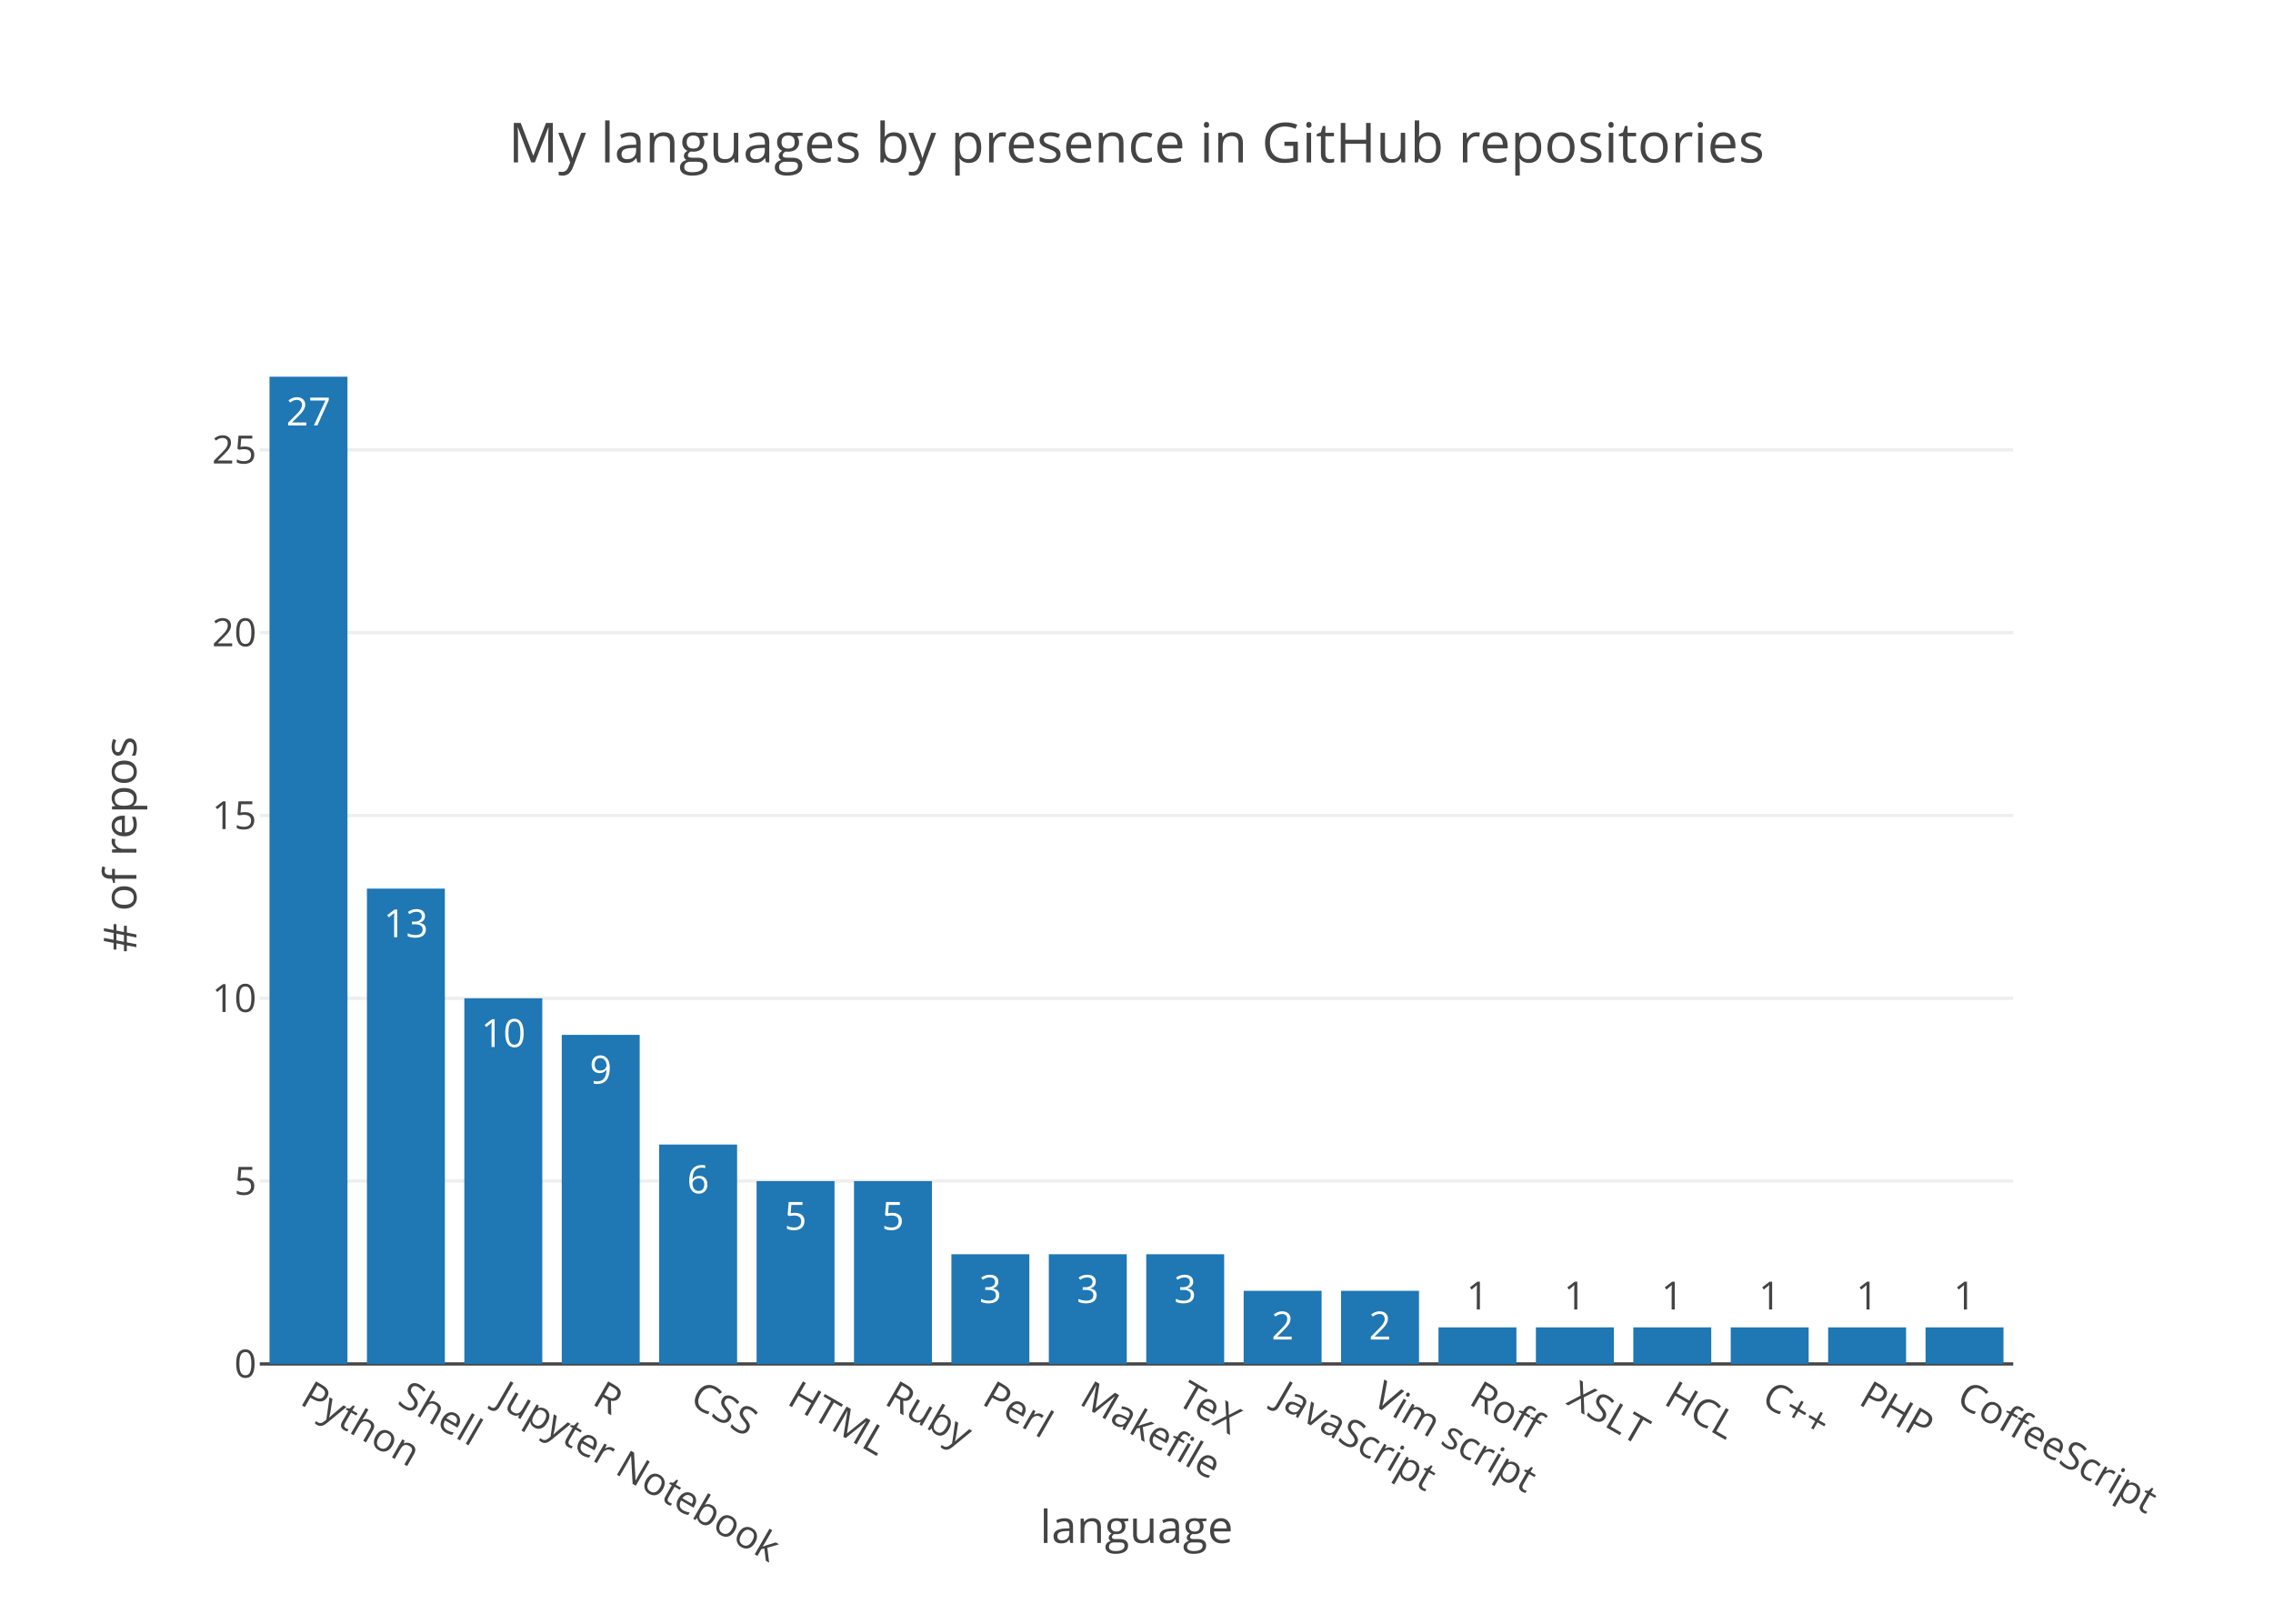
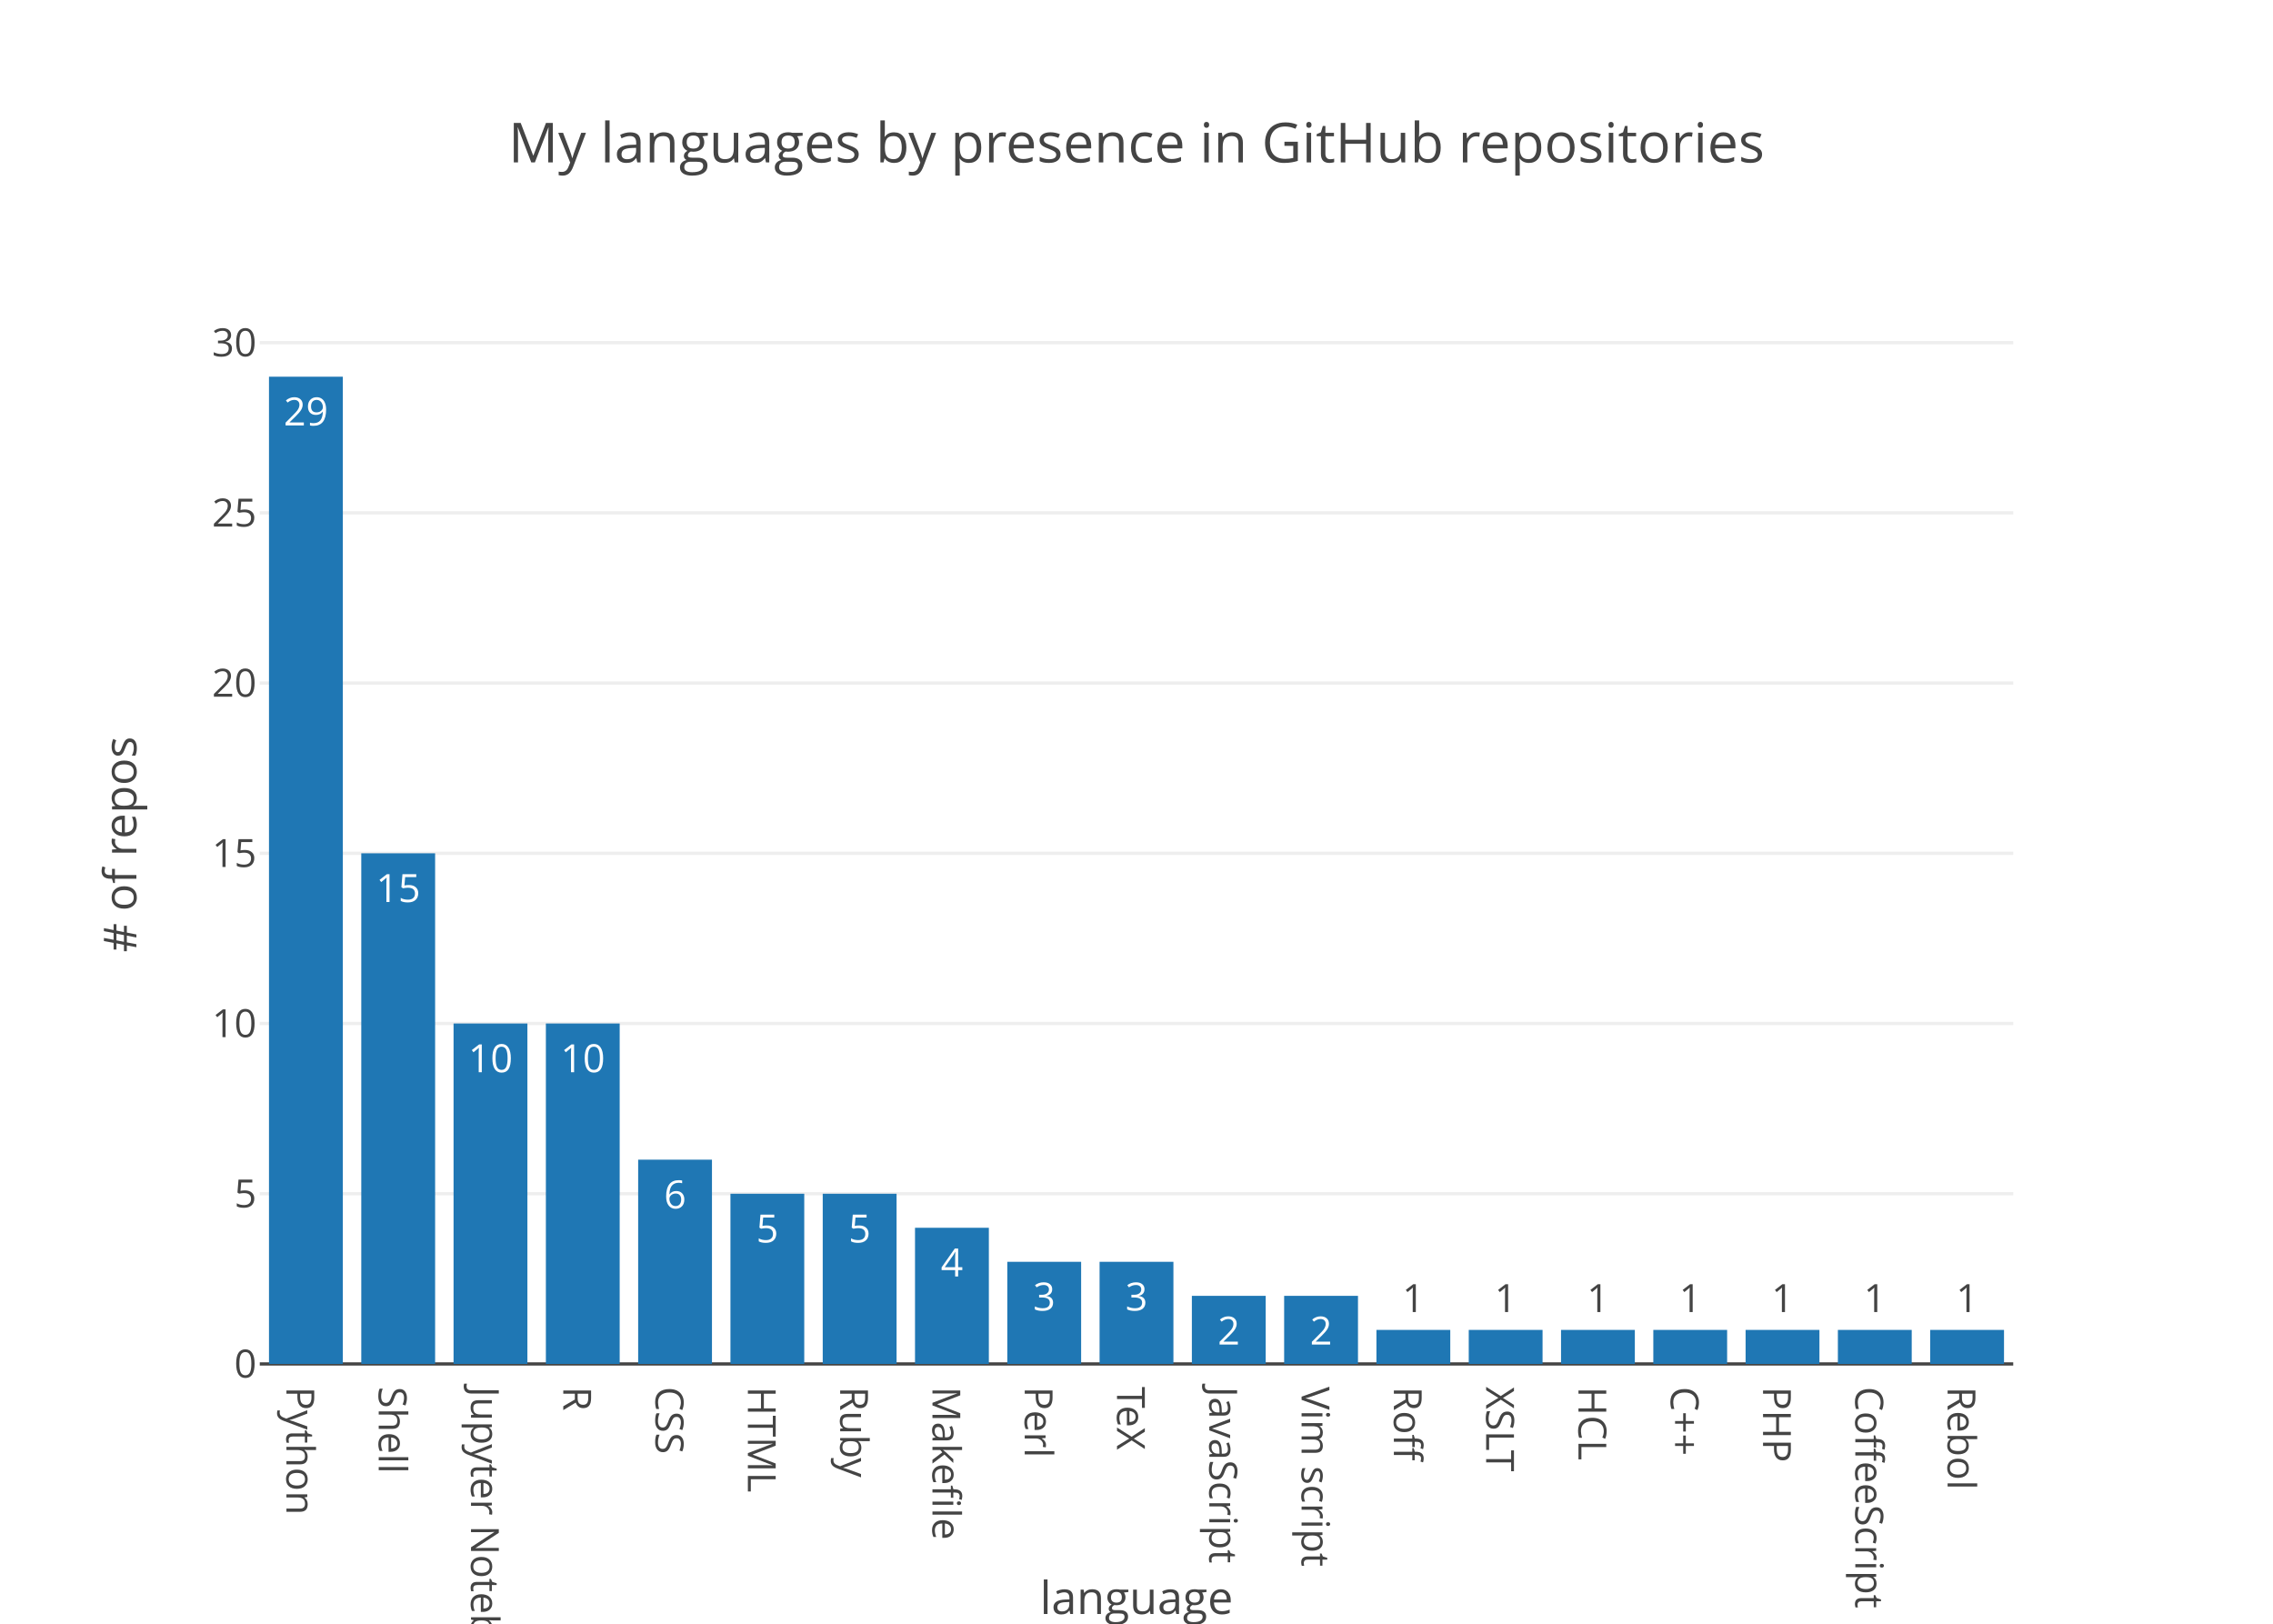
<svg xmlns="http://www.w3.org/2000/svg" class="main-svg" width="700" height="500" viewBox="0 0 700 500">
  <rect x="0" y="0" width="700" height="500" style="fill: rgb(255, 255, 255); fill-opacity: 1;" />
-   <defs id="defs-12d0b5">
+   <defs id="defs-1764dd">
    <g class="clips">
-       <clipPath id="clip12d0b5xyplot" class="plotclip">
+       <clipPath id="clip1764ddxyplot" class="plotclip">
        <rect width="540" height="320" />
      </clipPath>
-       <clipPath class="axesclip" id="clip12d0b5x">
+       <clipPath class="axesclip" id="clip1764ddx">
        <rect x="80" y="0" width="540" height="500" />
      </clipPath>
-       <clipPath class="axesclip" id="clip12d0b5y">
+       <clipPath class="axesclip" id="clip1764ddy">
        <rect x="0" y="100" width="700" height="320" />
      </clipPath>
-       <clipPath class="axesclip" id="clip12d0b5xy">
+       <clipPath class="axesclip" id="clip1764ddxy">
        <rect x="80" y="100" width="540" height="320" />
      </clipPath>
    </g>
    <g class="gradients" />
  </defs>
  <g class="bglayer" />
  <g class="layer-below">
    <g class="imagelayer" />
    <g class="shapelayer" />
  </g>
  <g class="cartesianlayer">
    <g class="subplot xy">
      <g class="layer-subplot">
        <g class="shapelayer" />
        <g class="imagelayer" />
      </g>
      <g class="gridlayer">
        <g class="x" />
        <g class="y">
-           <path class="ygrid crisp" transform="translate(0,363.7)" d="M80,0h540" style="stroke: rgb(238, 238, 238); stroke-opacity: 1; stroke-width: 1px;" />
-           <path class="ygrid crisp" transform="translate(0,307.41)" d="M80,0h540" style="stroke: rgb(238, 238, 238); stroke-opacity: 1; stroke-width: 1px;" />
-           <path class="ygrid crisp" transform="translate(0,251.11)" d="M80,0h540" style="stroke: rgb(238, 238, 238); stroke-opacity: 1; stroke-width: 1px;" />
-           <path class="ygrid crisp" transform="translate(0,194.81)" d="M80,0h540" style="stroke: rgb(238, 238, 238); stroke-opacity: 1; stroke-width: 1px;" />
-           <path class="ygrid crisp" transform="translate(0,138.52)" d="M80,0h540" style="stroke: rgb(238, 238, 238); stroke-opacity: 1; stroke-width: 1px;" />
+           <path class="ygrid crisp" transform="translate(0,367.59)" d="M80,0h540" style="stroke: rgb(238, 238, 238); stroke-opacity: 1; stroke-width: 1px;" />
+           <path class="ygrid crisp" transform="translate(0,315.17)" d="M80,0h540" style="stroke: rgb(238, 238, 238); stroke-opacity: 1; stroke-width: 1px;" />
+           <path class="ygrid crisp" transform="translate(0,262.76)" d="M80,0h540" style="stroke: rgb(238, 238, 238); stroke-opacity: 1; stroke-width: 1px;" />
+           <path class="ygrid crisp" transform="translate(0,210.34)" d="M80,0h540" style="stroke: rgb(238, 238, 238); stroke-opacity: 1; stroke-width: 1px;" />
+           <path class="ygrid crisp" transform="translate(0,157.93)" d="M80,0h540" style="stroke: rgb(238, 238, 238); stroke-opacity: 1; stroke-width: 1px;" />
+           <path class="ygrid crisp" transform="translate(0,105.52)" d="M80,0h540" style="stroke: rgb(238, 238, 238); stroke-opacity: 1; stroke-width: 1px;" />
        </g>
      </g>
      <g class="zerolinelayer">
        <path class="yzl zl crisp" transform="translate(0,420)" d="M80,0h540" style="stroke: rgb(68, 68, 68); stroke-opacity: 1; stroke-width: 1px;" />
      </g>
      <path class="xlines-below" />
      <path class="ylines-below" />
      <g class="overlines-below" />
      <g class="xaxislayer-below" />
      <g class="yaxislayer-below" />
      <g class="overaxes-below" />
-       <g class="plot" transform="translate(80, 100)" clip-path="url('#clip12d0b5xyplot')">
+       <g class="plot" transform="translate(80, 100)" clip-path="url('#clip1764ddxyplot')">
        <g class="barlayer mlayer">
          <g class="trace bars" style="opacity: 1;">
            <g class="points">
              <g class="point">
-                 <path d="M3,320V16H27V320Z" style="vector-effect: non-scaling-stroke; opacity: 1; stroke-width: 0px; fill: rgb(31, 119, 180); fill-opacity: 1;" />
-                 <text class="bartext bartext-inside" transform="translate(15 31)" text-anchor="middle" data-notex="1" x="0" y="0" style="font-family: 'Open Sans', verdana, arial, sans-serif; font-size: 12px; fill: rgb(255, 255, 255); fill-opacity: 1; white-space: pre;">27</text>
-               </g>
-               <g class="point">
-                 <path d="M33,320V173.63H57V320Z" style="vector-effect: non-scaling-stroke; opacity: 1; stroke-width: 0px; fill: rgb(31, 119, 180); fill-opacity: 1;" />
-                 <text class="bartext bartext-inside" transform="translate(45 188.63)" text-anchor="middle" data-notex="1" x="0" y="0" style="font-family: 'Open Sans', verdana, arial, sans-serif; font-size: 12px; fill: rgb(255, 255, 255); fill-opacity: 1; white-space: pre;">13</text>
-               </g>
-               <g class="point">
-                 <path d="M63,320V207.41H87V320Z" style="vector-effect: non-scaling-stroke; opacity: 1; stroke-width: 0px; fill: rgb(31, 119, 180); fill-opacity: 1;" />
-                 <text class="bartext bartext-inside" transform="translate(75 222.41)" text-anchor="middle" data-notex="1" x="0" y="0" style="font-family: 'Open Sans', verdana, arial, sans-serif; font-size: 12px; fill: rgb(255, 255, 255); fill-opacity: 1; white-space: pre;">10</text>
-               </g>
-               <g class="point">
-                 <path d="M93,320V218.67H117V320Z" style="vector-effect: non-scaling-stroke; opacity: 1; stroke-width: 0px; fill: rgb(31, 119, 180); fill-opacity: 1;" />
-                 <text class="bartext bartext-inside" transform="translate(105 233.67)" text-anchor="middle" data-notex="1" x="0" y="0" style="font-family: 'Open Sans', verdana, arial, sans-serif; font-size: 12px; fill: rgb(255, 255, 255); fill-opacity: 1; white-space: pre;">9</text>
-               </g>
-               <g class="point">
-                 <path d="M123,320V252.44H147V320Z" style="vector-effect: non-scaling-stroke; opacity: 1; stroke-width: 0px; fill: rgb(31, 119, 180); fill-opacity: 1;" />
-                 <text class="bartext bartext-inside" transform="translate(135 267.44)" text-anchor="middle" data-notex="1" x="0" y="0" style="font-family: 'Open Sans', verdana, arial, sans-serif; font-size: 12px; fill: rgb(255, 255, 255); fill-opacity: 1; white-space: pre;">6</text>
-               </g>
-               <g class="point">
-                 <path d="M153,320V263.7H177V320Z" style="vector-effect: non-scaling-stroke; opacity: 1; stroke-width: 0px; fill: rgb(31, 119, 180); fill-opacity: 1;" />
-                 <text class="bartext bartext-inside" transform="translate(165 278.7)" text-anchor="middle" data-notex="1" x="0" y="0" style="font-family: 'Open Sans', verdana, arial, sans-serif; font-size: 12px; fill: rgb(255, 255, 255); fill-opacity: 1; white-space: pre;">5</text>
-               </g>
-               <g class="point">
-                 <path d="M183,320V263.7H207V320Z" style="vector-effect: non-scaling-stroke; opacity: 1; stroke-width: 0px; fill: rgb(31, 119, 180); fill-opacity: 1;" />
-                 <text class="bartext bartext-inside" transform="translate(195 278.7)" text-anchor="middle" data-notex="1" x="0" y="0" style="font-family: 'Open Sans', verdana, arial, sans-serif; font-size: 12px; fill: rgb(255, 255, 255); fill-opacity: 1; white-space: pre;">5</text>
-               </g>
-               <g class="point">
-                 <path d="M213,320V286.22H237V320Z" style="vector-effect: non-scaling-stroke; opacity: 1; stroke-width: 0px; fill: rgb(31, 119, 180); fill-opacity: 1;" />
-                 <text class="bartext bartext-inside" transform="translate(225 301.22)" text-anchor="middle" data-notex="1" x="0" y="0" style="font-family: 'Open Sans', verdana, arial, sans-serif; font-size: 12px; fill: rgb(255, 255, 255); fill-opacity: 1; white-space: pre;">3</text>
-               </g>
-               <g class="point">
-                 <path d="M243,320V286.22H267V320Z" style="vector-effect: non-scaling-stroke; opacity: 1; stroke-width: 0px; fill: rgb(31, 119, 180); fill-opacity: 1;" />
-                 <text class="bartext bartext-inside" transform="translate(255 301.22)" text-anchor="middle" data-notex="1" x="0" y="0" style="font-family: 'Open Sans', verdana, arial, sans-serif; font-size: 12px; fill: rgb(255, 255, 255); fill-opacity: 1; white-space: pre;">3</text>
-               </g>
-               <g class="point">
-                 <path d="M273,320V286.22H297V320Z" style="vector-effect: non-scaling-stroke; opacity: 1; stroke-width: 0px; fill: rgb(31, 119, 180); fill-opacity: 1;" />
-                 <text class="bartext bartext-inside" transform="translate(285 301.22)" text-anchor="middle" data-notex="1" x="0" y="0" style="font-family: 'Open Sans', verdana, arial, sans-serif; font-size: 12px; fill: rgb(255, 255, 255); fill-opacity: 1; white-space: pre;">3</text>
-               </g>
-               <g class="point">
-                 <path d="M303,320V297.48H327V320Z" style="vector-effect: non-scaling-stroke; opacity: 1; stroke-width: 0px; fill: rgb(31, 119, 180); fill-opacity: 1;" />
-                 <text class="bartext bartext-inside" transform="translate(315 312.48)" text-anchor="middle" data-notex="1" x="0" y="0" style="font-family: 'Open Sans', verdana, arial, sans-serif; font-size: 12px; fill: rgb(255, 255, 255); fill-opacity: 1; white-space: pre;">2</text>
-               </g>
-               <g class="point">
-                 <path d="M333,320V297.48H357V320Z" style="vector-effect: non-scaling-stroke; opacity: 1; stroke-width: 0px; fill: rgb(31, 119, 180); fill-opacity: 1;" />
-                 <text class="bartext bartext-inside" transform="translate(345 312.48)" text-anchor="middle" data-notex="1" x="0" y="0" style="font-family: 'Open Sans', verdana, arial, sans-serif; font-size: 12px; fill: rgb(255, 255, 255); fill-opacity: 1; white-space: pre;">2</text>
-               </g>
-               <g class="point">
-                 <path d="M363,320V308.74H387V320Z" style="vector-effect: non-scaling-stroke; opacity: 1; stroke-width: 0px; fill: rgb(31, 119, 180); fill-opacity: 1;" />
-                 <text class="bartext bartext-outside" transform="translate(375 303.24)" text-anchor="middle" data-notex="1" x="0" y="0" style="font-family: 'Open Sans', verdana, arial, sans-serif; font-size: 12px; fill: rgb(68, 68, 68); fill-opacity: 1; white-space: pre;">1</text>
-               </g>
-               <g class="point">
-                 <path d="M393,320V308.74H417V320Z" style="vector-effect: non-scaling-stroke; opacity: 1; stroke-width: 0px; fill: rgb(31, 119, 180); fill-opacity: 1;" />
-                 <text class="bartext bartext-outside" transform="translate(405 303.24)" text-anchor="middle" data-notex="1" x="0" y="0" style="font-family: 'Open Sans', verdana, arial, sans-serif; font-size: 12px; fill: rgb(68, 68, 68); fill-opacity: 1; white-space: pre;">1</text>
-               </g>
-               <g class="point">
-                 <path d="M423,320V308.74H447V320Z" style="vector-effect: non-scaling-stroke; opacity: 1; stroke-width: 0px; fill: rgb(31, 119, 180); fill-opacity: 1;" />
-                 <text class="bartext bartext-outside" transform="translate(435 303.24)" text-anchor="middle" data-notex="1" x="0" y="0" style="font-family: 'Open Sans', verdana, arial, sans-serif; font-size: 12px; fill: rgb(68, 68, 68); fill-opacity: 1; white-space: pre;">1</text>
-               </g>
-               <g class="point">
-                 <path d="M453,320V308.74H477V320Z" style="vector-effect: non-scaling-stroke; opacity: 1; stroke-width: 0px; fill: rgb(31, 119, 180); fill-opacity: 1;" />
-                 <text class="bartext bartext-outside" transform="translate(465 303.24)" text-anchor="middle" data-notex="1" x="0" y="0" style="font-family: 'Open Sans', verdana, arial, sans-serif; font-size: 12px; fill: rgb(68, 68, 68); fill-opacity: 1; white-space: pre;">1</text>
-               </g>
-               <g class="point">
-                 <path d="M483,320V308.74H507V320Z" style="vector-effect: non-scaling-stroke; opacity: 1; stroke-width: 0px; fill: rgb(31, 119, 180); fill-opacity: 1;" />
-                 <text class="bartext bartext-outside" transform="translate(495 303.24)" text-anchor="middle" data-notex="1" x="0" y="0" style="font-family: 'Open Sans', verdana, arial, sans-serif; font-size: 12px; fill: rgb(68, 68, 68); fill-opacity: 1; white-space: pre;">1</text>
-               </g>
-               <g class="point">
-                 <path d="M513,320V308.74H537V320Z" style="vector-effect: non-scaling-stroke; opacity: 1; stroke-width: 0px; fill: rgb(31, 119, 180); fill-opacity: 1;" />
-                 <text class="bartext bartext-outside" transform="translate(525 303.24)" text-anchor="middle" data-notex="1" x="0" y="0" style="font-family: 'Open Sans', verdana, arial, sans-serif; font-size: 12px; fill: rgb(68, 68, 68); fill-opacity: 1; white-space: pre;">1</text>
+                 <path d="M2.84,320V16H25.58V320Z" style="vector-effect: non-scaling-stroke; opacity: 1; stroke-width: 0px; fill: rgb(31, 119, 180); fill-opacity: 1;" />
+                 <text class="bartext bartext-inside" transform="translate(14.21 31)" text-anchor="middle" data-notex="1" x="0" y="0" style="font-family: 'Open Sans', verdana, arial, sans-serif; font-size: 12px; fill: rgb(255, 255, 255); fill-opacity: 1; white-space: pre;">29</text>
+               </g>
+               <g class="point">
+                 <path d="M31.26,320V162.76H54V320Z" style="vector-effect: non-scaling-stroke; opacity: 1; stroke-width: 0px; fill: rgb(31, 119, 180); fill-opacity: 1;" />
+                 <text class="bartext bartext-inside" transform="translate(42.63 177.76)" text-anchor="middle" data-notex="1" x="0" y="0" style="font-family: 'Open Sans', verdana, arial, sans-serif; font-size: 12px; fill: rgb(255, 255, 255); fill-opacity: 1; white-space: pre;">15</text>
+               </g>
+               <g class="point">
+                 <path d="M59.68,320V215.17H82.42V320Z" style="vector-effect: non-scaling-stroke; opacity: 1; stroke-width: 0px; fill: rgb(31, 119, 180); fill-opacity: 1;" />
+                 <text class="bartext bartext-inside" transform="translate(71.05 230.17)" text-anchor="middle" data-notex="1" x="0" y="0" style="font-family: 'Open Sans', verdana, arial, sans-serif; font-size: 12px; fill: rgb(255, 255, 255); fill-opacity: 1; white-space: pre;">10</text>
+               </g>
+               <g class="point">
+                 <path d="M88.11,320V215.17H110.84V320Z" style="vector-effect: non-scaling-stroke; opacity: 1; stroke-width: 0px; fill: rgb(31, 119, 180); fill-opacity: 1;" />
+                 <text class="bartext bartext-inside" transform="translate(99.475 230.17)" text-anchor="middle" data-notex="1" x="0" y="0" style="font-family: 'Open Sans', verdana, arial, sans-serif; font-size: 12px; fill: rgb(255, 255, 255); fill-opacity: 1; white-space: pre;">10</text>
+               </g>
+               <g class="point">
+                 <path d="M116.53,320V257.1H139.26V320Z" style="vector-effect: non-scaling-stroke; opacity: 1; stroke-width: 0px; fill: rgb(31, 119, 180); fill-opacity: 1;" />
+                 <text class="bartext bartext-inside" transform="translate(127.895 272.1)" text-anchor="middle" data-notex="1" x="0" y="0" style="font-family: 'Open Sans', verdana, arial, sans-serif; font-size: 12px; fill: rgb(255, 255, 255); fill-opacity: 1; white-space: pre;">6</text>
+               </g>
+               <g class="point">
+                 <path d="M144.95,320V267.59H167.68V320Z" style="vector-effect: non-scaling-stroke; opacity: 1; stroke-width: 0px; fill: rgb(31, 119, 180); fill-opacity: 1;" />
+                 <text class="bartext bartext-inside" transform="translate(156.315 282.59)" text-anchor="middle" data-notex="1" x="0" y="0" style="font-family: 'Open Sans', verdana, arial, sans-serif; font-size: 12px; fill: rgb(255, 255, 255); fill-opacity: 1; white-space: pre;">5</text>
+               </g>
+               <g class="point">
+                 <path d="M173.37,320V267.59H196.11V320Z" style="vector-effect: non-scaling-stroke; opacity: 1; stroke-width: 0px; fill: rgb(31, 119, 180); fill-opacity: 1;" />
+                 <text class="bartext bartext-inside" transform="translate(184.74 282.59)" text-anchor="middle" data-notex="1" x="0" y="0" style="font-family: 'Open Sans', verdana, arial, sans-serif; font-size: 12px; fill: rgb(255, 255, 255); fill-opacity: 1; white-space: pre;">5</text>
+               </g>
+               <g class="point">
+                 <path d="M201.79,320V278.07H224.53V320Z" style="vector-effect: non-scaling-stroke; opacity: 1; stroke-width: 0px; fill: rgb(31, 119, 180); fill-opacity: 1;" />
+                 <text class="bartext bartext-inside" transform="translate(213.16 293.07)" text-anchor="middle" data-notex="1" x="0" y="0" style="font-family: 'Open Sans', verdana, arial, sans-serif; font-size: 12px; fill: rgb(255, 255, 255); fill-opacity: 1; white-space: pre;">4</text>
+               </g>
+               <g class="point">
+                 <path d="M230.21,320V288.55H252.95V320Z" style="vector-effect: non-scaling-stroke; opacity: 1; stroke-width: 0px; fill: rgb(31, 119, 180); fill-opacity: 1;" />
+                 <text class="bartext bartext-inside" transform="translate(241.58 303.55)" text-anchor="middle" data-notex="1" x="0" y="0" style="font-family: 'Open Sans', verdana, arial, sans-serif; font-size: 12px; fill: rgb(255, 255, 255); fill-opacity: 1; white-space: pre;">3</text>
+               </g>
+               <g class="point">
+                 <path d="M258.63,320V288.55H281.37V320Z" style="vector-effect: non-scaling-stroke; opacity: 1; stroke-width: 0px; fill: rgb(31, 119, 180); fill-opacity: 1;" />
+                 <text class="bartext bartext-inside" transform="translate(270 303.55)" text-anchor="middle" data-notex="1" x="0" y="0" style="font-family: 'Open Sans', verdana, arial, sans-serif; font-size: 12px; fill: rgb(255, 255, 255); fill-opacity: 1; white-space: pre;">3</text>
+               </g>
+               <g class="point">
+                 <path d="M287.05,320V299.03H309.79V320Z" style="vector-effect: non-scaling-stroke; opacity: 1; stroke-width: 0px; fill: rgb(31, 119, 180); fill-opacity: 1;" />
+                 <text class="bartext bartext-inside" transform="translate(298.42 314.03)" text-anchor="middle" data-notex="1" x="0" y="0" style="font-family: 'Open Sans', verdana, arial, sans-serif; font-size: 12px; fill: rgb(255, 255, 255); fill-opacity: 1; white-space: pre;">2</text>
+               </g>
+               <g class="point">
+                 <path d="M315.47,320V299.03H338.21V320Z" style="vector-effect: non-scaling-stroke; opacity: 1; stroke-width: 0px; fill: rgb(31, 119, 180); fill-opacity: 1;" />
+                 <text class="bartext bartext-inside" transform="translate(326.84 314.03)" text-anchor="middle" data-notex="1" x="0" y="0" style="font-family: 'Open Sans', verdana, arial, sans-serif; font-size: 12px; fill: rgb(255, 255, 255); fill-opacity: 1; white-space: pre;">2</text>
+               </g>
+               <g class="point">
+                 <path d="M343.89,320V309.52H366.63V320Z" style="vector-effect: non-scaling-stroke; opacity: 1; stroke-width: 0px; fill: rgb(31, 119, 180); fill-opacity: 1;" />
+                 <text class="bartext bartext-outside" transform="translate(355.26 304.02)" text-anchor="middle" data-notex="1" x="0" y="0" style="font-family: 'Open Sans', verdana, arial, sans-serif; font-size: 12px; fill: rgb(68, 68, 68); fill-opacity: 1; white-space: pre;">1</text>
+               </g>
+               <g class="point">
+                 <path d="M372.32,320V309.52H395.05V320Z" style="vector-effect: non-scaling-stroke; opacity: 1; stroke-width: 0px; fill: rgb(31, 119, 180); fill-opacity: 1;" />
+                 <text class="bartext bartext-outside" transform="translate(383.685 304.02)" text-anchor="middle" data-notex="1" x="0" y="0" style="font-family: 'Open Sans', verdana, arial, sans-serif; font-size: 12px; fill: rgb(68, 68, 68); fill-opacity: 1; white-space: pre;">1</text>
+               </g>
+               <g class="point">
+                 <path d="M400.74,320V309.52H423.47V320Z" style="vector-effect: non-scaling-stroke; opacity: 1; stroke-width: 0px; fill: rgb(31, 119, 180); fill-opacity: 1;" />
+                 <text class="bartext bartext-outside" transform="translate(412.105 304.02)" text-anchor="middle" data-notex="1" x="0" y="0" style="font-family: 'Open Sans', verdana, arial, sans-serif; font-size: 12px; fill: rgb(68, 68, 68); fill-opacity: 1; white-space: pre;">1</text>
+               </g>
+               <g class="point">
+                 <path d="M429.16,320V309.52H451.89V320Z" style="vector-effect: non-scaling-stroke; opacity: 1; stroke-width: 0px; fill: rgb(31, 119, 180); fill-opacity: 1;" />
+                 <text class="bartext bartext-outside" transform="translate(440.525 304.02)" text-anchor="middle" data-notex="1" x="0" y="0" style="font-family: 'Open Sans', verdana, arial, sans-serif; font-size: 12px; fill: rgb(68, 68, 68); fill-opacity: 1; white-space: pre;">1</text>
+               </g>
+               <g class="point">
+                 <path d="M457.58,320V309.52H480.32V320Z" style="vector-effect: non-scaling-stroke; opacity: 1; stroke-width: 0px; fill: rgb(31, 119, 180); fill-opacity: 1;" />
+                 <text class="bartext bartext-outside" transform="translate(468.95 304.02)" text-anchor="middle" data-notex="1" x="0" y="0" style="font-family: 'Open Sans', verdana, arial, sans-serif; font-size: 12px; fill: rgb(68, 68, 68); fill-opacity: 1; white-space: pre;">1</text>
+               </g>
+               <g class="point">
+                 <path d="M486,320V309.52H508.74V320Z" style="vector-effect: non-scaling-stroke; opacity: 1; stroke-width: 0px; fill: rgb(31, 119, 180); fill-opacity: 1;" />
+                 <text class="bartext bartext-outside" transform="translate(497.37 304.02)" text-anchor="middle" data-notex="1" x="0" y="0" style="font-family: 'Open Sans', verdana, arial, sans-serif; font-size: 12px; fill: rgb(68, 68, 68); fill-opacity: 1; white-space: pre;">1</text>
+               </g>
+               <g class="point">
+                 <path d="M514.42,320V309.52H537.16V320Z" style="vector-effect: non-scaling-stroke; opacity: 1; stroke-width: 0px; fill: rgb(31, 119, 180); fill-opacity: 1;" />
+                 <text class="bartext bartext-outside" transform="translate(525.79 304.02)" text-anchor="middle" data-notex="1" x="0" y="0" style="font-family: 'Open Sans', verdana, arial, sans-serif; font-size: 12px; fill: rgb(68, 68, 68); fill-opacity: 1; white-space: pre;">1</text>
              </g>
            </g>
          </g>
        </g>
      </g>
      <g class="overplot" />
      <path class="xlines-above crisp" d="M0,0" style="fill: none;" />
      <path class="ylines-above crisp" d="M0,0" style="fill: none;" />
      <g class="overlines-above" />
      <g class="xaxislayer-above">
        <g class="xtick">
-           <text text-anchor="start" x="0" y="433" transform="translate(95,0) rotate(30,0,427)" style="font-family: 'Open Sans', verdana, arial, sans-serif; font-size: 12px; fill: rgb(68, 68, 68); fill-opacity: 1; white-space: pre;">Python</text>
-         </g>
-         <g class="xtick">
-           <text text-anchor="start" x="0" y="433" transform="translate(125,0) rotate(30,0,427)" style="font-family: 'Open Sans', verdana, arial, sans-serif; font-size: 12px; fill: rgb(68, 68, 68); fill-opacity: 1; white-space: pre;">Shell</text>
-         </g>
-         <g class="xtick">
-           <text text-anchor="start" x="0" y="433" transform="translate(155,0) rotate(30,0,427)" style="font-family: 'Open Sans', verdana, arial, sans-serif; font-size: 12px; fill: rgb(68, 68, 68); fill-opacity: 1; white-space: pre;">Jupyter Notebook</text>
-         </g>
-         <g class="xtick">
-           <text text-anchor="start" x="0" y="433" transform="translate(185,0) rotate(30,0,427)" style="font-family: 'Open Sans', verdana, arial, sans-serif; font-size: 12px; fill: rgb(68, 68, 68); fill-opacity: 1; white-space: pre;">R</text>
-         </g>
-         <g class="xtick">
-           <text text-anchor="start" x="0" y="433" transform="translate(215,0) rotate(30,0,427)" style="font-family: 'Open Sans', verdana, arial, sans-serif; font-size: 12px; fill: rgb(68, 68, 68); fill-opacity: 1; white-space: pre;">CSS</text>
-         </g>
-         <g class="xtick">
-           <text text-anchor="start" x="0" y="433" transform="translate(245,0) rotate(30,0,427)" style="font-family: 'Open Sans', verdana, arial, sans-serif; font-size: 12px; fill: rgb(68, 68, 68); fill-opacity: 1; white-space: pre;">HTML</text>
-         </g>
-         <g class="xtick">
-           <text text-anchor="start" x="0" y="433" transform="translate(275,0) rotate(30,0,427)" style="font-family: 'Open Sans', verdana, arial, sans-serif; font-size: 12px; fill: rgb(68, 68, 68); fill-opacity: 1; white-space: pre;">Ruby</text>
-         </g>
-         <g class="xtick">
-           <text text-anchor="start" x="0" y="433" transform="translate(305,0) rotate(30,0,427)" style="font-family: 'Open Sans', verdana, arial, sans-serif; font-size: 12px; fill: rgb(68, 68, 68); fill-opacity: 1; white-space: pre;">Perl</text>
-         </g>
-         <g class="xtick">
-           <text text-anchor="start" x="0" y="433" transform="translate(335,0) rotate(30,0,427)" style="font-family: 'Open Sans', verdana, arial, sans-serif; font-size: 12px; fill: rgb(68, 68, 68); fill-opacity: 1; white-space: pre;">Makefile</text>
-         </g>
-         <g class="xtick">
-           <text text-anchor="start" x="0" y="433" transform="translate(365,0) rotate(30,0,427)" style="font-family: 'Open Sans', verdana, arial, sans-serif; font-size: 12px; fill: rgb(68, 68, 68); fill-opacity: 1; white-space: pre;">TeX</text>
-         </g>
-         <g class="xtick">
-           <text text-anchor="start" x="0" y="433" transform="translate(395,0) rotate(30,0,427)" style="font-family: 'Open Sans', verdana, arial, sans-serif; font-size: 12px; fill: rgb(68, 68, 68); fill-opacity: 1; white-space: pre;">JavaScript</text>
-         </g>
-         <g class="xtick">
-           <text text-anchor="start" x="0" y="433" transform="translate(425,0) rotate(30,0,427)" style="font-family: 'Open Sans', verdana, arial, sans-serif; font-size: 12px; fill: rgb(68, 68, 68); fill-opacity: 1; white-space: pre;">Vim script</text>
-         </g>
-         <g class="xtick">
-           <text text-anchor="start" x="0" y="433" transform="translate(455,0) rotate(30,0,427)" style="font-family: 'Open Sans', verdana, arial, sans-serif; font-size: 12px; fill: rgb(68, 68, 68); fill-opacity: 1; white-space: pre;">Roff</text>
-         </g>
-         <g class="xtick">
-           <text text-anchor="start" x="0" y="433" transform="translate(485,0) rotate(30,0,427)" style="font-family: 'Open Sans', verdana, arial, sans-serif; font-size: 12px; fill: rgb(68, 68, 68); fill-opacity: 1; white-space: pre;">XSLT</text>
-         </g>
-         <g class="xtick">
-           <text text-anchor="start" x="0" y="433" transform="translate(515,0) rotate(30,0,427)" style="font-family: 'Open Sans', verdana, arial, sans-serif; font-size: 12px; fill: rgb(68, 68, 68); fill-opacity: 1; white-space: pre;">HCL</text>
-         </g>
-         <g class="xtick">
-           <text text-anchor="start" x="0" y="433" transform="translate(545,0) rotate(30,0,427)" style="font-family: 'Open Sans', verdana, arial, sans-serif; font-size: 12px; fill: rgb(68, 68, 68); fill-opacity: 1; white-space: pre;">C++</text>
-         </g>
-         <g class="xtick">
-           <text text-anchor="start" x="0" y="433" transform="translate(575,0) rotate(30,0,427)" style="font-family: 'Open Sans', verdana, arial, sans-serif; font-size: 12px; fill: rgb(68, 68, 68); fill-opacity: 1; white-space: pre;">PHP</text>
-         </g>
-         <g class="xtick">
-           <text text-anchor="start" x="0" y="433" transform="translate(605,0) rotate(30,0,427)" style="font-family: 'Open Sans', verdana, arial, sans-serif; font-size: 12px; fill: rgb(68, 68, 68); fill-opacity: 1; white-space: pre;">CoffeeScript</text>
+           <text text-anchor="start" x="0" y="433" transform="translate(94.21,0) rotate(90,0,427)" style="font-family: 'Open Sans', verdana, arial, sans-serif; font-size: 12px; fill: rgb(68, 68, 68); fill-opacity: 1; white-space: pre;">Python</text>
+         </g>
+         <g class="xtick">
+           <text text-anchor="start" x="0" y="433" transform="translate(122.63,0) rotate(90,0,427)" style="font-family: 'Open Sans', verdana, arial, sans-serif; font-size: 12px; fill: rgb(68, 68, 68); fill-opacity: 1; white-space: pre;">Shell</text>
+         </g>
+         <g class="xtick">
+           <text text-anchor="start" x="0" y="433" transform="translate(151.05,0) rotate(90,0,427)" style="font-family: 'Open Sans', verdana, arial, sans-serif; font-size: 12px; fill: rgb(68, 68, 68); fill-opacity: 1; white-space: pre;">Jupyter Notebook</text>
+         </g>
+         <g class="xtick">
+           <text text-anchor="start" x="0" y="433" transform="translate(179.47,0) rotate(90,0,427)" style="font-family: 'Open Sans', verdana, arial, sans-serif; font-size: 12px; fill: rgb(68, 68, 68); fill-opacity: 1; white-space: pre;">R</text>
+         </g>
+         <g class="xtick">
+           <text text-anchor="start" x="0" y="433" transform="translate(207.89,0) rotate(90,0,427)" style="font-family: 'Open Sans', verdana, arial, sans-serif; font-size: 12px; fill: rgb(68, 68, 68); fill-opacity: 1; white-space: pre;">CSS</text>
+         </g>
+         <g class="xtick">
+           <text text-anchor="start" x="0" y="433" transform="translate(236.32,0) rotate(90,0,427)" style="font-family: 'Open Sans', verdana, arial, sans-serif; font-size: 12px; fill: rgb(68, 68, 68); fill-opacity: 1; white-space: pre;">HTML</text>
+         </g>
+         <g class="xtick">
+           <text text-anchor="start" x="0" y="433" transform="translate(264.74,0) rotate(90,0,427)" style="font-family: 'Open Sans', verdana, arial, sans-serif; font-size: 12px; fill: rgb(68, 68, 68); fill-opacity: 1; white-space: pre;">Ruby</text>
+         </g>
+         <g class="xtick">
+           <text text-anchor="start" x="0" y="433" transform="translate(293.16,0) rotate(90,0,427)" style="font-family: 'Open Sans', verdana, arial, sans-serif; font-size: 12px; fill: rgb(68, 68, 68); fill-opacity: 1; white-space: pre;">Makefile</text>
+         </g>
+         <g class="xtick">
+           <text text-anchor="start" x="0" y="433" transform="translate(321.58,0) rotate(90,0,427)" style="font-family: 'Open Sans', verdana, arial, sans-serif; font-size: 12px; fill: rgb(68, 68, 68); fill-opacity: 1; white-space: pre;">Perl</text>
+         </g>
+         <g class="xtick">
+           <text text-anchor="start" x="0" y="433" transform="translate(350,0) rotate(90,0,427)" style="font-family: 'Open Sans', verdana, arial, sans-serif; font-size: 12px; fill: rgb(68, 68, 68); fill-opacity: 1; white-space: pre;">TeX</text>
+         </g>
+         <g class="xtick">
+           <text text-anchor="start" x="0" y="433" transform="translate(378.42,0) rotate(90,0,427)" style="font-family: 'Open Sans', verdana, arial, sans-serif; font-size: 12px; fill: rgb(68, 68, 68); fill-opacity: 1; white-space: pre;">JavaScript</text>
+         </g>
+         <g class="xtick">
+           <text text-anchor="start" x="0" y="433" transform="translate(406.84,0) rotate(90,0,427)" style="font-family: 'Open Sans', verdana, arial, sans-serif; font-size: 12px; fill: rgb(68, 68, 68); fill-opacity: 1; white-space: pre;">Vim script</text>
+         </g>
+         <g class="xtick">
+           <text text-anchor="start" x="0" y="433" transform="translate(435.26,0) rotate(90,0,427)" style="font-family: 'Open Sans', verdana, arial, sans-serif; font-size: 12px; fill: rgb(68, 68, 68); fill-opacity: 1; white-space: pre;">Roff</text>
+         </g>
+         <g class="xtick">
+           <text text-anchor="start" x="0" y="433" transform="translate(463.68,0) rotate(90,0,427)" style="font-family: 'Open Sans', verdana, arial, sans-serif; font-size: 12px; fill: rgb(68, 68, 68); fill-opacity: 1; white-space: pre;">XSLT</text>
+         </g>
+         <g class="xtick">
+           <text text-anchor="start" x="0" y="433" transform="translate(492.11,0) rotate(90,0,427)" style="font-family: 'Open Sans', verdana, arial, sans-serif; font-size: 12px; fill: rgb(68, 68, 68); fill-opacity: 1; white-space: pre;">HCL</text>
+         </g>
+         <g class="xtick">
+           <text text-anchor="start" x="0" y="433" transform="translate(520.53,0) rotate(90,0,427)" style="font-family: 'Open Sans', verdana, arial, sans-serif; font-size: 12px; fill: rgb(68, 68, 68); fill-opacity: 1; white-space: pre;">C++</text>
+         </g>
+         <g class="xtick">
+           <text text-anchor="start" x="0" y="433" transform="translate(548.95,0) rotate(90,0,427)" style="font-family: 'Open Sans', verdana, arial, sans-serif; font-size: 12px; fill: rgb(68, 68, 68); fill-opacity: 1; white-space: pre;">PHP</text>
+         </g>
+         <g class="xtick">
+           <text text-anchor="start" x="0" y="433" transform="translate(577.37,0) rotate(90,0,427)" style="font-family: 'Open Sans', verdana, arial, sans-serif; font-size: 12px; fill: rgb(68, 68, 68); fill-opacity: 1; white-space: pre;">CoffeeScript</text>
+         </g>
+         <g class="xtick">
+           <text text-anchor="start" x="0" y="433" transform="translate(605.79,0) rotate(90,0,427)" style="font-family: 'Open Sans', verdana, arial, sans-serif; font-size: 12px; fill: rgb(68, 68, 68); fill-opacity: 1; white-space: pre;">Rebol</text>
        </g>
      </g>
      <g class="yaxislayer-above">
        <g class="ytick">
          <text text-anchor="end" x="79" y="4.2" transform="translate(0,420)" style="font-family: 'Open Sans', verdana, arial, sans-serif; font-size: 12px; fill: rgb(68, 68, 68); fill-opacity: 1; white-space: pre;">0</text>
        </g>
        <g class="ytick">
-           <text text-anchor="end" x="79" y="4.2" transform="translate(0,363.7)" style="font-family: 'Open Sans', verdana, arial, sans-serif; font-size: 12px; fill: rgb(68, 68, 68); fill-opacity: 1; white-space: pre;">5</text>
-         </g>
-         <g class="ytick">
-           <text text-anchor="end" x="79" y="4.2" transform="translate(0,307.41)" style="font-family: 'Open Sans', verdana, arial, sans-serif; font-size: 12px; fill: rgb(68, 68, 68); fill-opacity: 1; white-space: pre;">10</text>
-         </g>
-         <g class="ytick">
-           <text text-anchor="end" x="79" y="4.2" transform="translate(0,251.11)" style="font-family: 'Open Sans', verdana, arial, sans-serif; font-size: 12px; fill: rgb(68, 68, 68); fill-opacity: 1; white-space: pre;">15</text>
-         </g>
-         <g class="ytick">
-           <text text-anchor="end" x="79" y="4.2" transform="translate(0,194.81)" style="font-family: 'Open Sans', verdana, arial, sans-serif; font-size: 12px; fill: rgb(68, 68, 68); fill-opacity: 1; white-space: pre;">20</text>
-         </g>
-         <g class="ytick">
-           <text text-anchor="end" x="79" y="4.2" transform="translate(0,138.52)" style="font-family: 'Open Sans', verdana, arial, sans-serif; font-size: 12px; fill: rgb(68, 68, 68); fill-opacity: 1; white-space: pre;">25</text>
+           <text text-anchor="end" x="79" y="4.2" transform="translate(0,367.59)" style="font-family: 'Open Sans', verdana, arial, sans-serif; font-size: 12px; fill: rgb(68, 68, 68); fill-opacity: 1; white-space: pre;">5</text>
+         </g>
+         <g class="ytick">
+           <text text-anchor="end" x="79" y="4.2" transform="translate(0,315.17)" style="font-family: 'Open Sans', verdana, arial, sans-serif; font-size: 12px; fill: rgb(68, 68, 68); fill-opacity: 1; white-space: pre;">10</text>
+         </g>
+         <g class="ytick">
+           <text text-anchor="end" x="79" y="4.2" transform="translate(0,262.76)" style="font-family: 'Open Sans', verdana, arial, sans-serif; font-size: 12px; fill: rgb(68, 68, 68); fill-opacity: 1; white-space: pre;">15</text>
+         </g>
+         <g class="ytick">
+           <text text-anchor="end" x="79" y="4.2" transform="translate(0,210.34)" style="font-family: 'Open Sans', verdana, arial, sans-serif; font-size: 12px; fill: rgb(68, 68, 68); fill-opacity: 1; white-space: pre;">20</text>
+         </g>
+         <g class="ytick">
+           <text text-anchor="end" x="79" y="4.2" transform="translate(0,157.93)" style="font-family: 'Open Sans', verdana, arial, sans-serif; font-size: 12px; fill: rgb(68, 68, 68); fill-opacity: 1; white-space: pre;">25</text>
+         </g>
+         <g class="ytick">
+           <text text-anchor="end" x="79" y="4.2" transform="translate(0,105.52)" style="font-family: 'Open Sans', verdana, arial, sans-serif; font-size: 12px; fill: rgb(68, 68, 68); fill-opacity: 1; white-space: pre;">30</text>
        </g>
      </g>
      <g class="overaxes-above" />
    </g>
  </g>
  <g class="polarlayer" />
  <g class="ternarylayer" />
  <g class="geolayer" />
  <g class="pielayer" />
  <g class="sunburstlayer" />
  <g class="glimages" />
-   <defs id="topdefs-12d0b5">
+   <defs id="topdefs-1764dd">
    <g class="clips" />
  </defs>
  <g class="layer-above">
    <g class="imagelayer" />
    <g class="shapelayer" />
  </g>
  <g class="infolayer">
    <g class="g-gtitle">
      <text class="gtitle" x="350" y="50" text-anchor="middle" dy="0em" style="font-family: 'Open Sans', verdana, arial, sans-serif; font-size: 17px; fill: rgb(68, 68, 68); opacity: 1; font-weight: normal; white-space: pre;">My languages by presence in GitHub repositories</text>
    </g>
-     <g class="g-xtitle" transform="translate(0,3.119141)">
+     <g class="g-xtitle" transform="translate(0,25)">
      <text class="xtitle" x="350" y="472" text-anchor="middle" style="font-family: 'Open Sans', verdana, arial, sans-serif; font-size: 14px; fill: rgb(68, 68, 68); opacity: 1; font-weight: normal; white-space: pre;">language</text>
    </g>
    <g class="g-ytitle">
      <text class="ytitle" transform="rotate(-90,42,260)" x="42" y="260" text-anchor="middle" style="font-family: 'Open Sans', verdana, arial, sans-serif; font-size: 14px; fill: rgb(68, 68, 68); opacity: 1; font-weight: normal; white-space: pre;"># of repos</text>
    </g>
  </g>
</svg>
